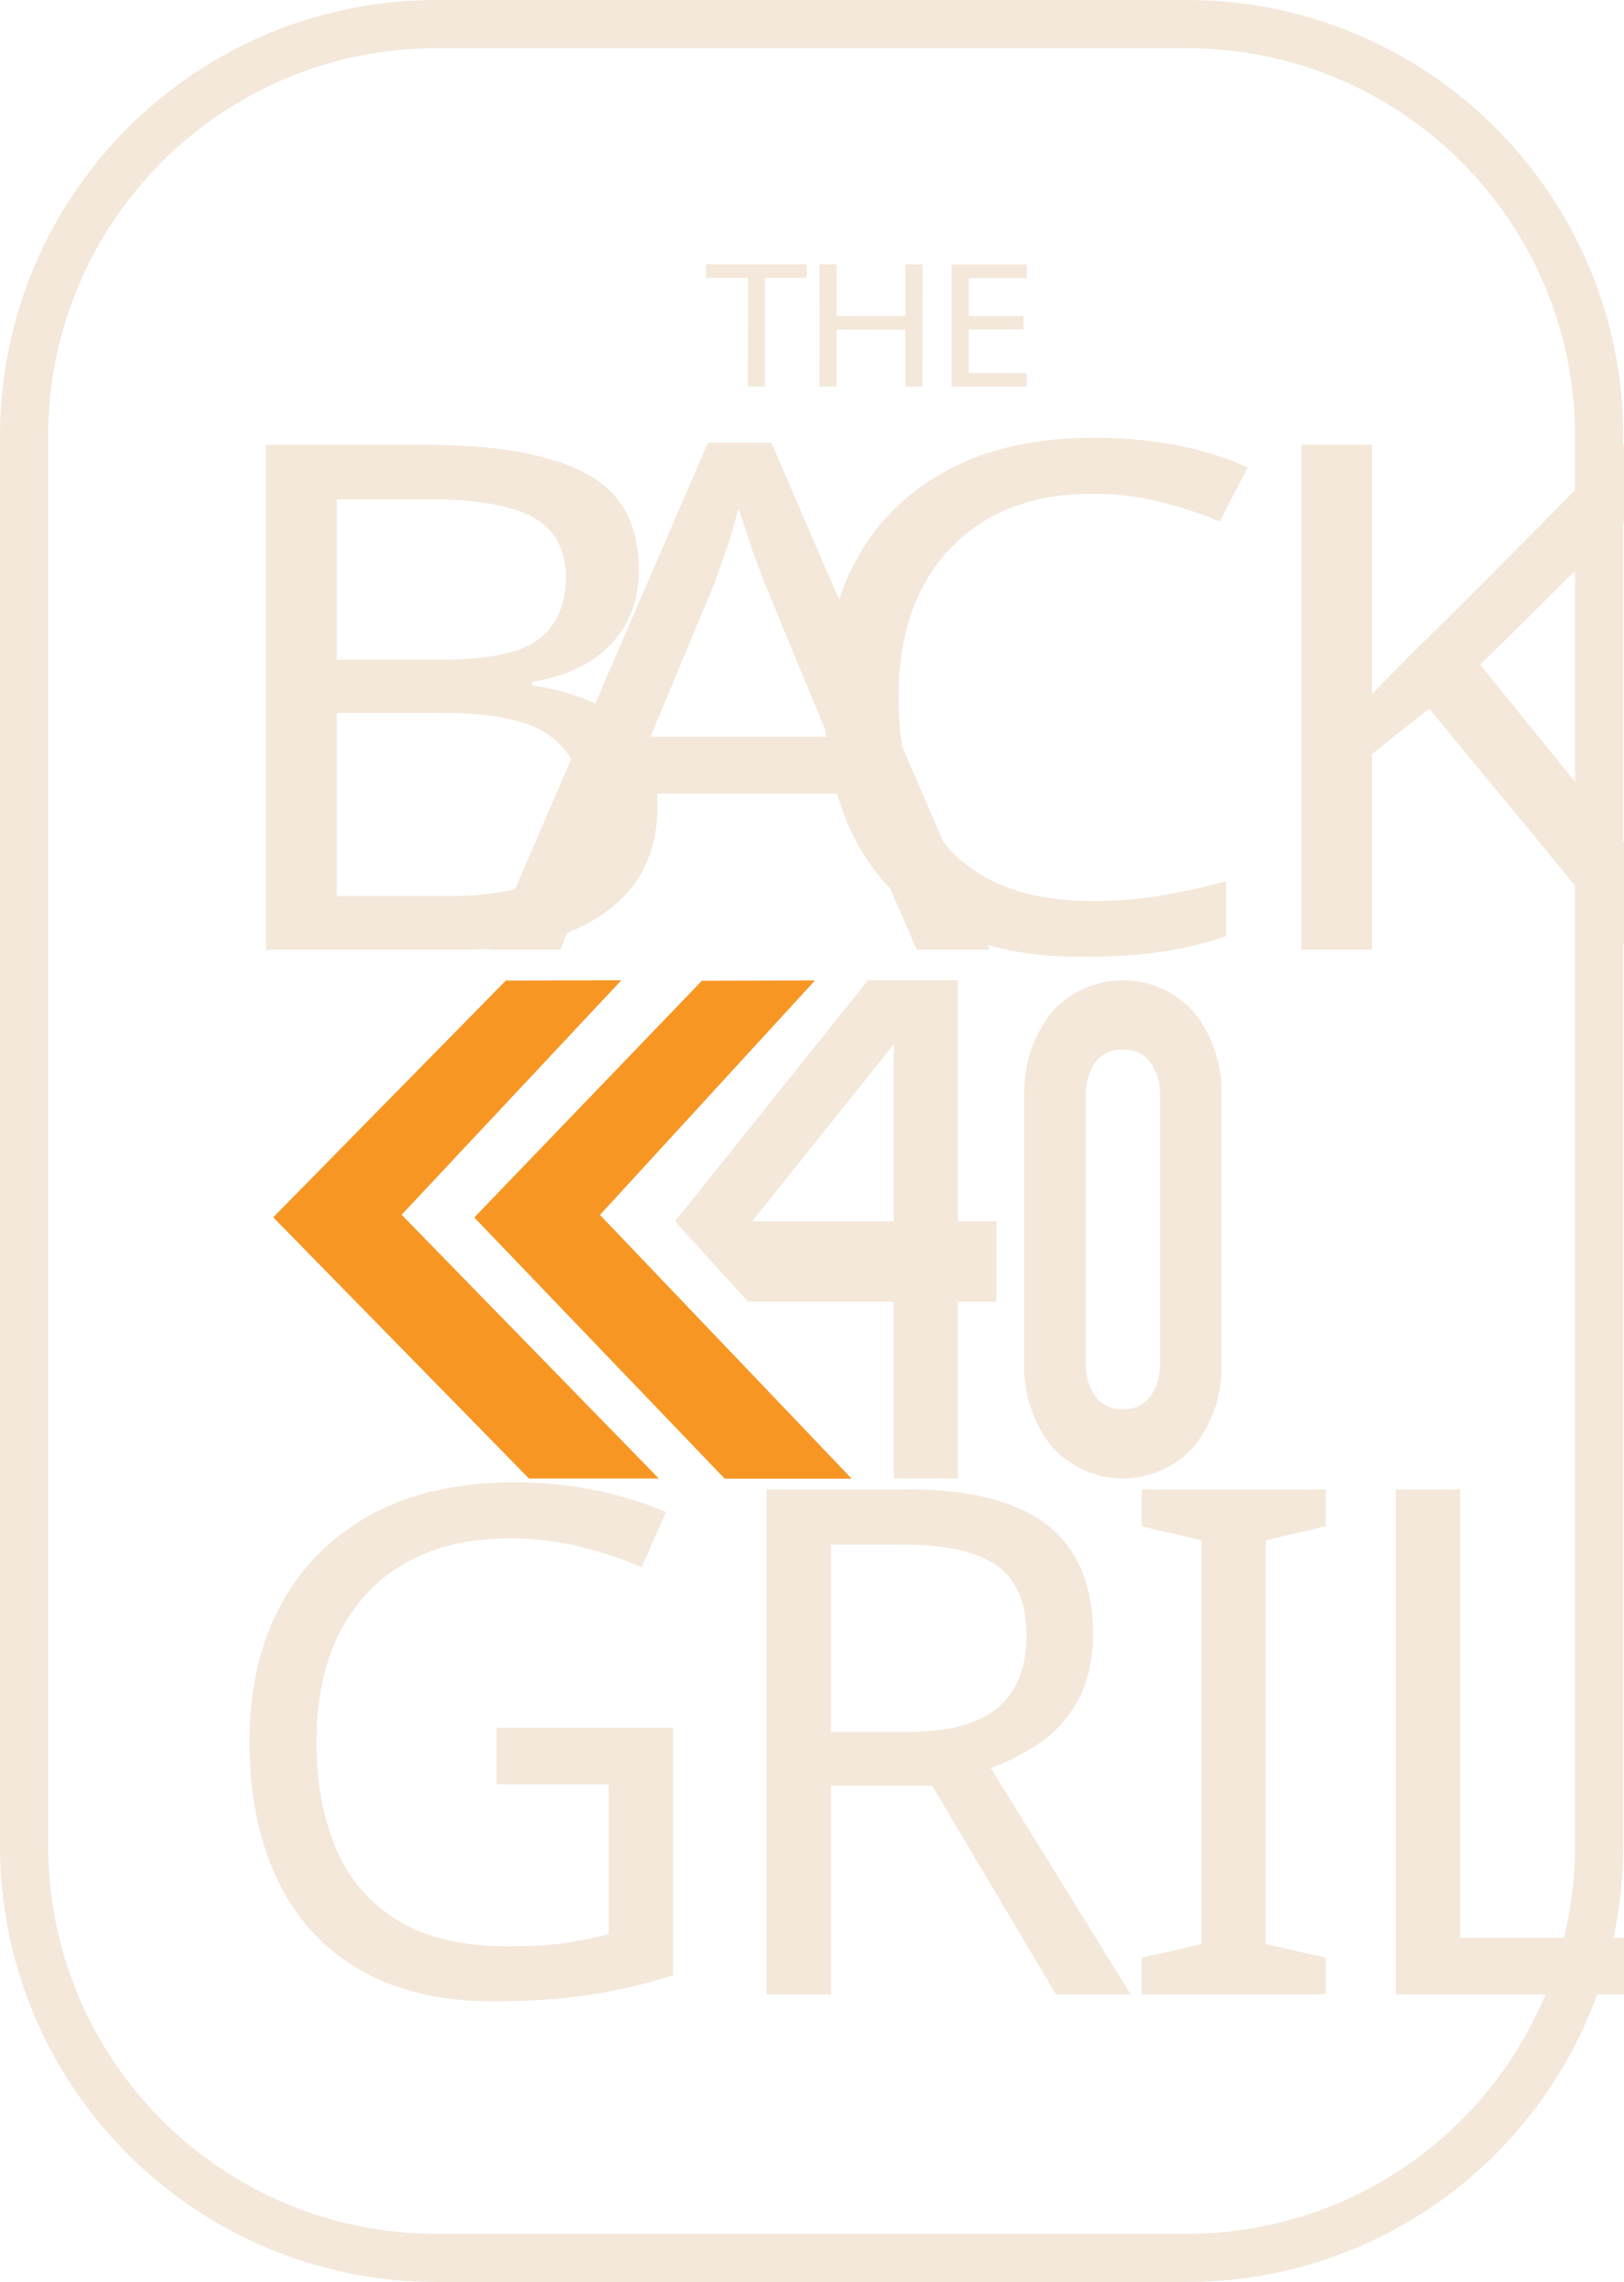
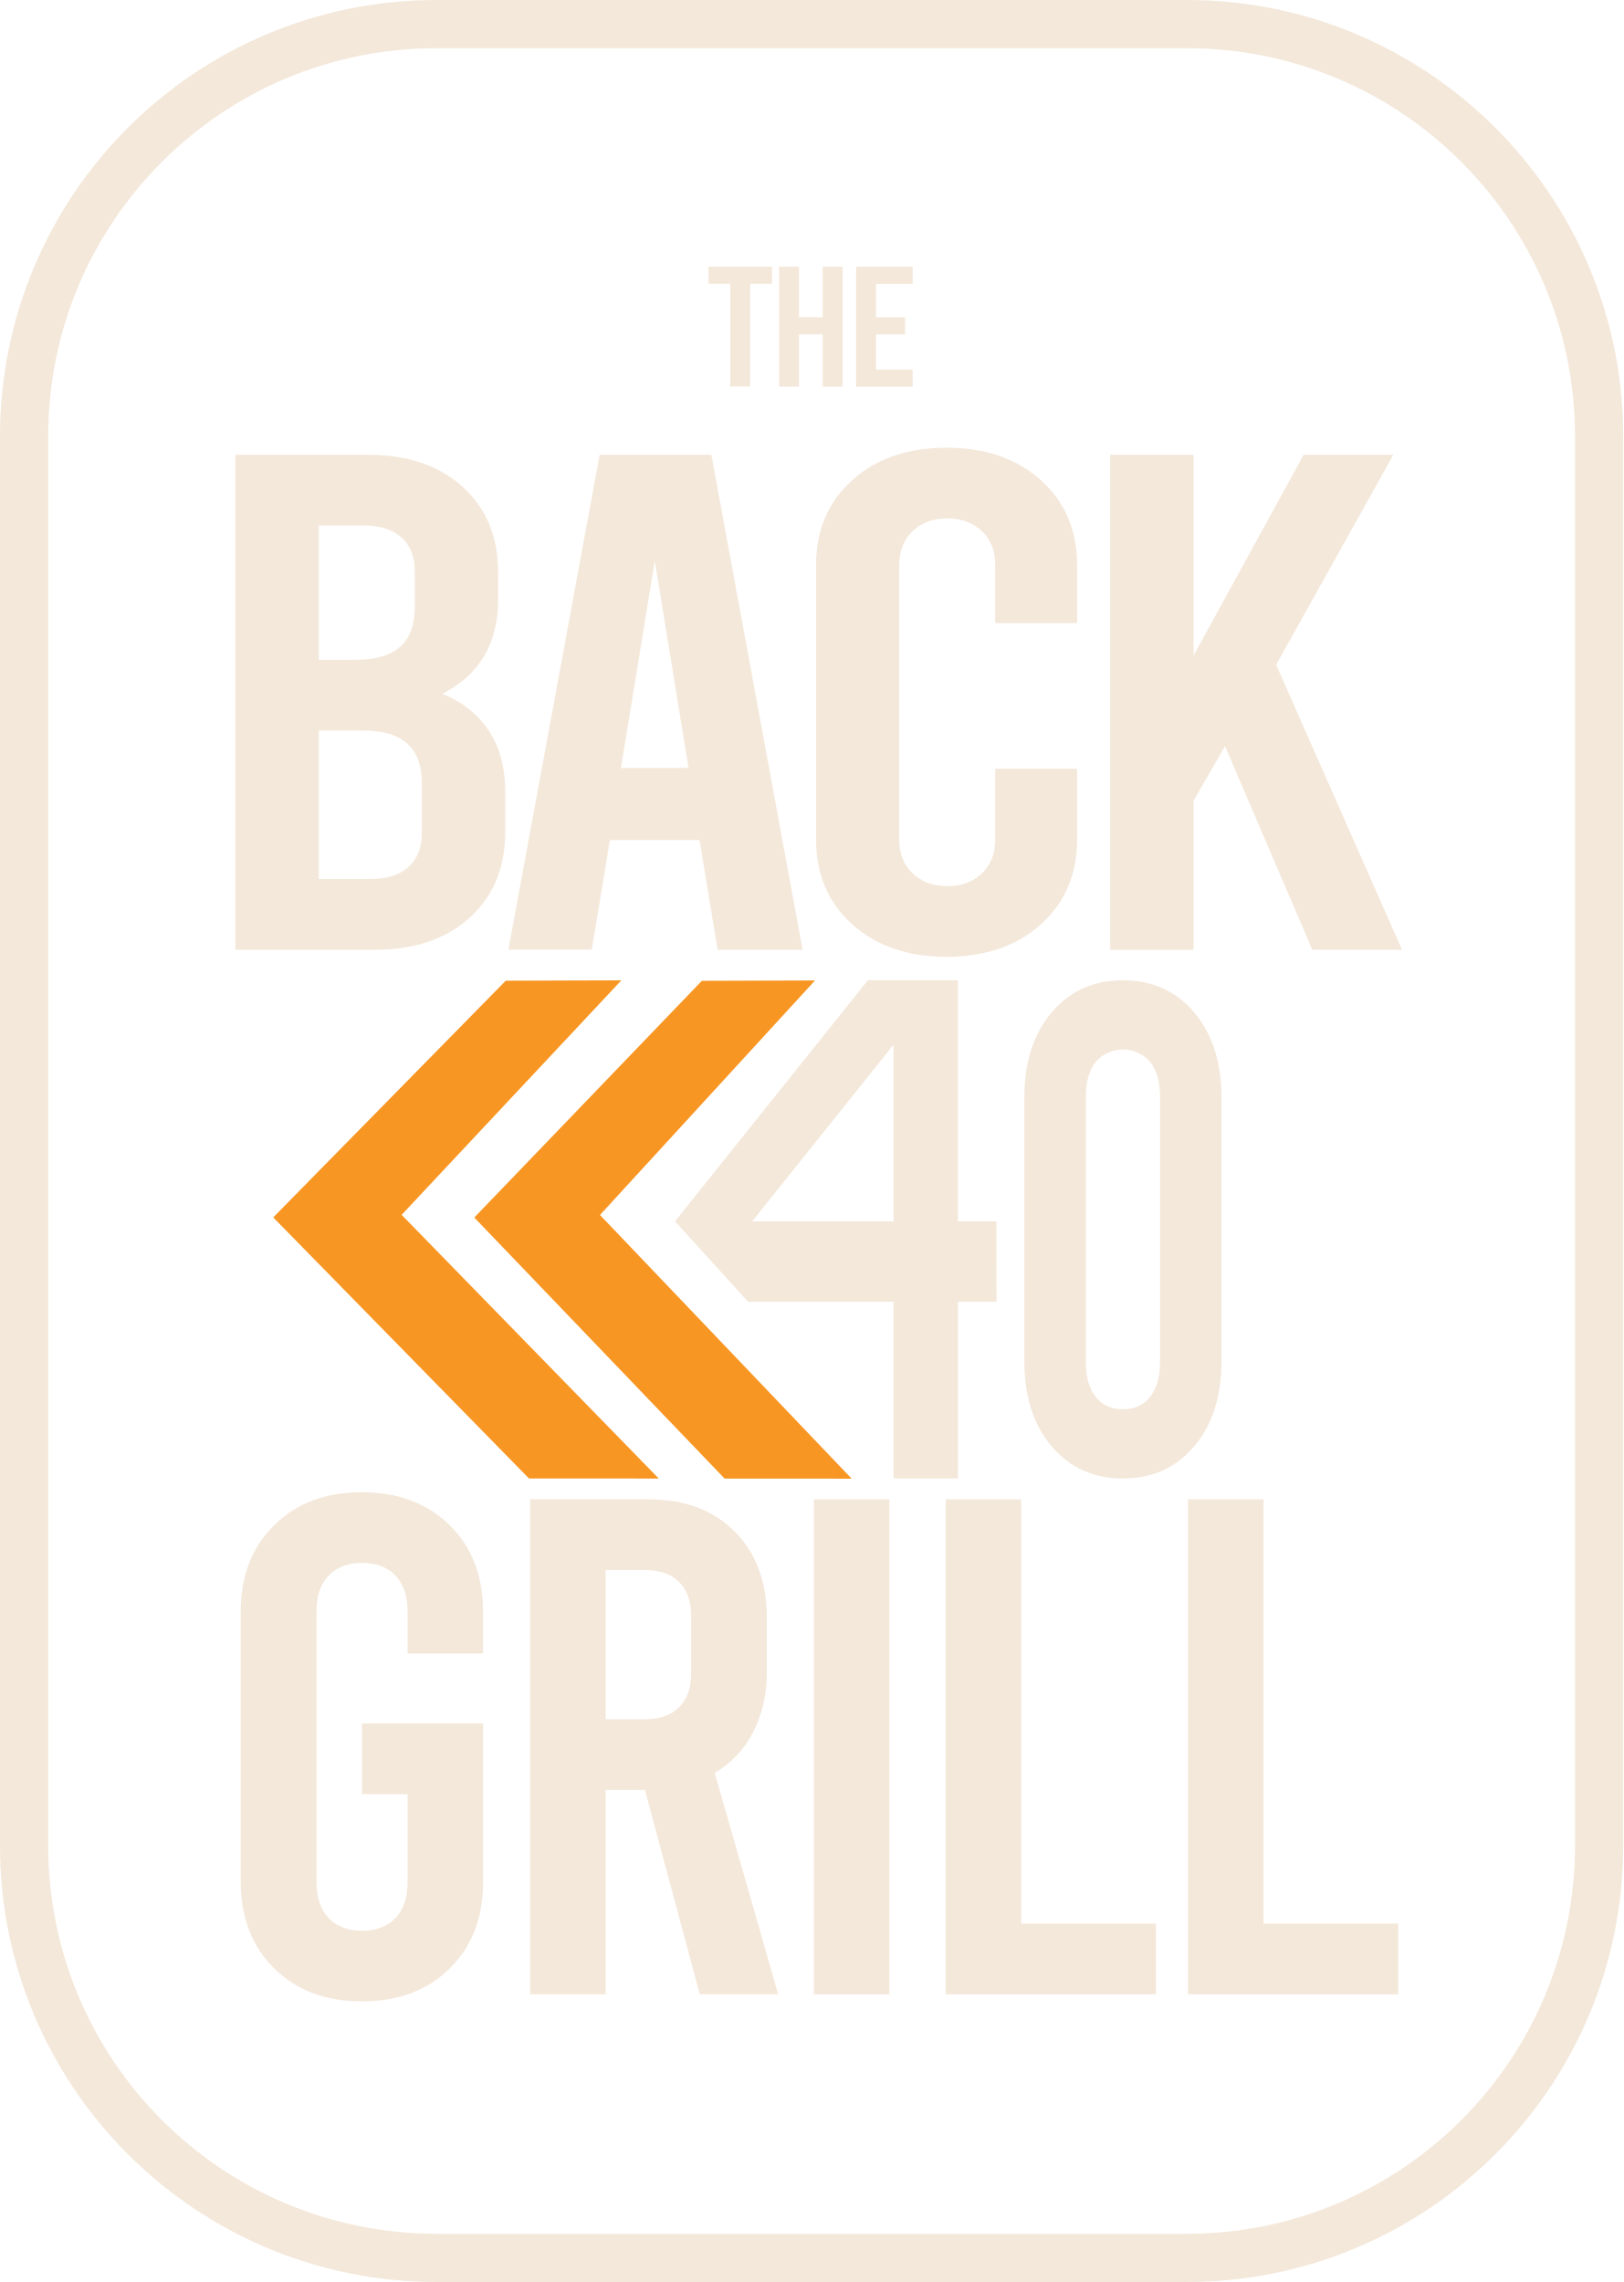
- <svg xmlns="http://www.w3.org/2000/svg" viewBox="0 0 101 142">
+ <svg xmlns="http://www.w3.org/2000/svg" viewBox="0 0 674.3 948.03">
  <defs>
-     <style>.cls-1{fill:#f89623;}.cls-2{font-size:10.66px;letter-spacing:-0.04em;}.cls-2,.cls-3,.cls-6,.cls-7{fill:#f4e8da;}.cls-2,.cls-3,.cls-6{font-family:Bebas-Regular, Bebas;}.cls-3,.cls-6{font-size:44px;}.cls-3{letter-spacing:-0.06em;}.cls-4{letter-spacing:-0.06em;}.cls-5{letter-spacing:-0.06em;}.cls-6{letter-spacing:-0.04em;}.cls-8{fill:none;stroke:#f4e8da;stroke-miterlimit:10;stroke-width:3px;}</style>
+     <style>.cls-1{fill:#f89623;}.cls-2{fill:#f4e8da;}.cls-3{fill:none;stroke:#f4e8da;stroke-miterlimit:10;stroke-width:20.03px;}</style>
  </defs>
  <g id="Layer_2" data-name="Layer 2">
    <g id="Layer_1-2" data-name="Layer 1">
-       <polygon class="cls-1" points="38.66 61 31.47 61.02 17 75.75 32.91 92 40.99 92 24.99 75.59 38.66 61" />
-       <polygon class="cls-1" points="50.71 61.01 43.67 61.03 29.51 75.76 45.09 92.01 52.99 92.01 37.33 75.6 50.71 61.01" />
-       <text class="cls-2" transform="translate(43.8 24.05) rotate(0.04) scale(1.1 1)">THE</text>
-       <text class="cls-3" transform="translate(11.81 59.1) scale(1.11 1)">B<tspan class="cls-4" x="16.76" y="0">A</tspan>
-         <tspan class="cls-5" x="32.87" y="0">CK</tspan>
-       </text>
-       <text class="cls-6" transform="translate(12.81 124.1) scale(1.01 1)">GRILL</text>
-       <path class="cls-7" d="M65.43,90a7.89,7.89,0,0,1-1.69-5.28V68.28A7.91,7.91,0,0,1,65.43,63a5.92,5.92,0,0,1,8.87,0A7.92,7.92,0,0,1,76,68.28V84.72A7.9,7.9,0,0,1,74.3,90a5.92,5.92,0,0,1-8.87,0Zm6.13-3.08a3.47,3.47,0,0,0,.62-2.2V68.28a3.47,3.47,0,0,0-.62-2.2,2,2,0,0,0-1.69-.77,2,2,0,0,0-1.7.77,3.47,3.47,0,0,0-.61,2.2V84.72a3.47,3.47,0,0,0,.61,2.2,2,2,0,0,0,1.7.77A2,2,0,0,0,71.56,86.92Z" />
-       <path class="cls-7" d="M62,81H59.6V92h-4V81H46.55L42,76,54,61h5.6V76H62Zm-6.4-5V65L46.8,76Z" />
-       <rect class="cls-8" x="1.5" y="1.5" width="98" height="139" rx="25.65" />
+       <polygon class="cls-1" points="258.12 407.27 210.09 407.42 113.5 505.76 219.74 614.21 273.66 614.24 166.85 504.69 258.12 407.27" />
+       <polygon class="cls-1" points="338.57 407.32 291.55 407.47 197.02 505.81 301 614.26 353.78 614.29 249.24 504.75 338.57 407.32" />
+       <path class="cls-2" d="M294.33,110.77l26.37,0v7.11h-9.05l0,42.69h-8.27l0-42.7h-9.06Z" />
+       <path class="cls-2" d="M323.63,160.6l0-49.81h8.27l0,21h9.83l0-21H350l0,49.81h-8.27v-21.7h-9.83l0,21.7Z" />
+       <path class="cls-2" d="M355.65,110.81h23.49v7.12H363.92v13.88H376v7.12H363.91v14.59h15.21v7.11H355.62Z" />
+       <path class="cls-2" d="M203.19,303.78q6.69,10.29,6.69,25v16.74q0,22.33-14.7,35.69t-39.54,13.37H97.8V188.92h54.9q24.83,0,39.54,13.37T206.94,238v10.87q0,27.61-23.2,39.36Q196.49,293.51,203.19,303.78ZM132.44,218.3v55.81H147.8q12.4,0,18.46-5.43t6.05-16.6V237.39q0-9.1-5.56-14.1t-15.68-5Zm42.81,107.22q0-11.16-6.05-16.6t-18.46-5.43h-18.3v61.68H154q10.13,0,15.68-5t5.56-14.1Z" />
+       <path class="cls-2" d="M290.6,349H253.35l-7.52,45.53H211.19L249.1,188.92h46.4l37.9,205.63H298.11Zm-4.58-30L272,233l-14.05,86.07Z" />
+       <path class="cls-2" d="M354,384q-15-13.5-15-35.25v-114q0-21.74,15-35.25T393.2,186q24.18,0,39.22,13.52t15,35.25v24.08h-34V234.75q0-8.82-5.55-14.1t-14.38-5.29q-8.82,0-14.38,5.29t-5.55,14.1v114q0,8.82,5.55,14.1t14.38,5.29q8.82,0,14.38-5.29t5.55-14.1V319.35h34v29.37q0,21.75-15,35.25T393.2,397.49Q369,397.49,354,384Z" />
+       <path class="cls-2" d="M508.88,310l-13.07,22.62v62H461.17V188.92h34.64v83.43l45.75-83.43h37.25l-48.69,87.25L582.4,394.55H545.15Z" />
+       <path class="cls-2" d="M169.31,686.92V669.59q0-9.69-5-15t-13.92-5.29q-8.88,0-13.91,5.29t-5,15V781.8q0,9.71,5,15t13.91,5.29q8.88,0,13.92-5.29t5-15V745.38H150.36V716h50.33v65.8q0,22.34-13.91,36t-36.42,13.66q-22.5,0-36.41-13.66T100,781.8V669.59q0-22.32,13.92-36t36.41-13.66q22.5,0,36.42,13.66t13.91,36v17.33Z" />
+       <path class="cls-2" d="M290.69,828.51l-22.79-84.9H251.61v84.9H220.23V622.88h49.15q22.49,0,35.82,13.37t13.32,35.69v22.62a53.57,53.57,0,0,1-5.62,25,41.77,41.77,0,0,1-16,17l26.35,91.94ZM251.61,714.24H267.9q9.17,0,14.21-5t5-14.1v-23.8q0-9.11-5-14.1t-14.21-5H251.61Z" />
+       <path class="cls-2" d="M338.06,622.88h31.39V828.51H338.06Z" />
+       <path class="cls-2" d="M392.83,622.88h31.38V799.13h56v29.38H392.83Z" />
+       <path class="cls-2" d="M493.49,622.88h31.38V799.13h56v29.38H493.49Z" />
+       <path class="cls-2" d="M436.85,600.85q-11.33-13.36-11.32-35.21V455.83q0-21.84,11.32-35.21t29.61-13.37q18.3,0,29.62,13.37t11.32,35.21V565.64q0,21.84-11.32,35.21t-29.62,13.37Q448.16,614.22,436.85,600.85Zm40.93-20.56q4.1-5.16,4.09-14.65V455.83q0-9.49-4.09-14.66a14.95,14.95,0,0,0-22.63,0q-4.09,5.18-4.1,14.66V565.64q0,9.48,4.1,14.65t11.31,5.18Q473.69,585.47,477.78,580.29Z" />
+       <path class="cls-2" d="M413.93,540.78h-16v73.44H371.2V540.78H310.75L280.4,507.4l80.12-100.15h37.39V507.4h16ZM371.2,507.4V434L312.45,507.4Z" />
+       <rect class="cls-3" x="10.01" y="10.01" width="654.27" height="928" rx="171.28" />
    </g>
  </g>
</svg>
